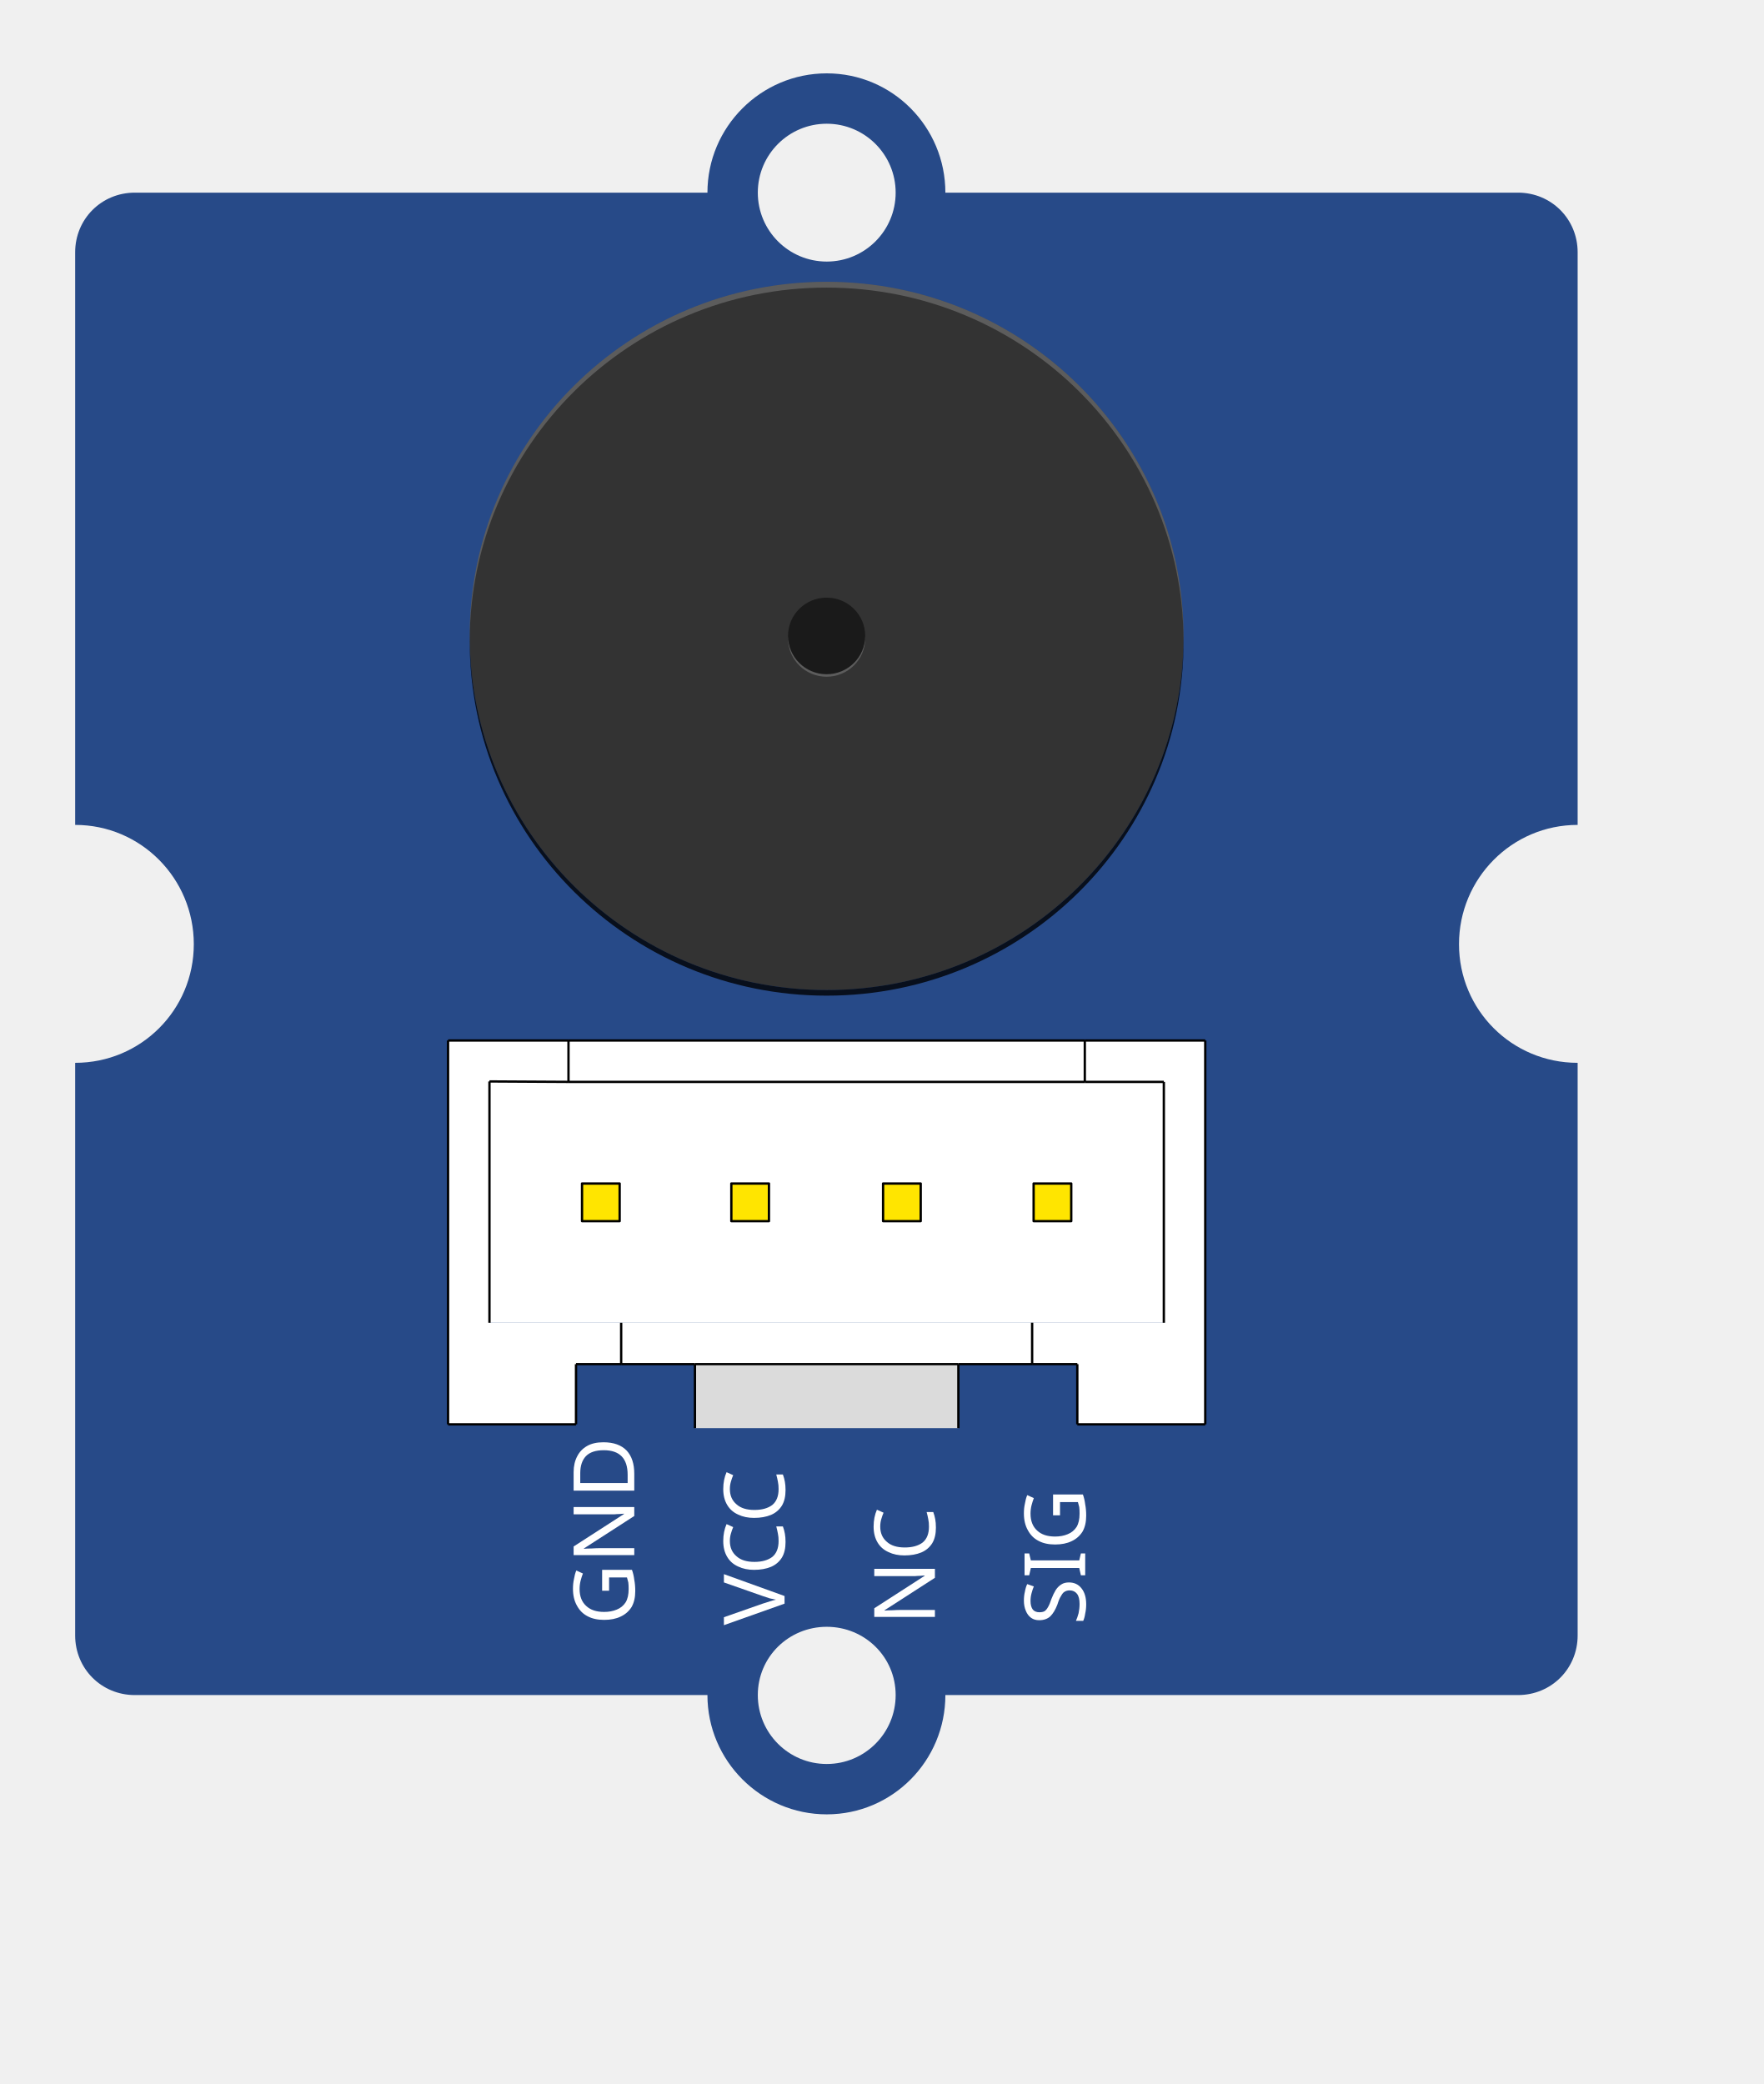
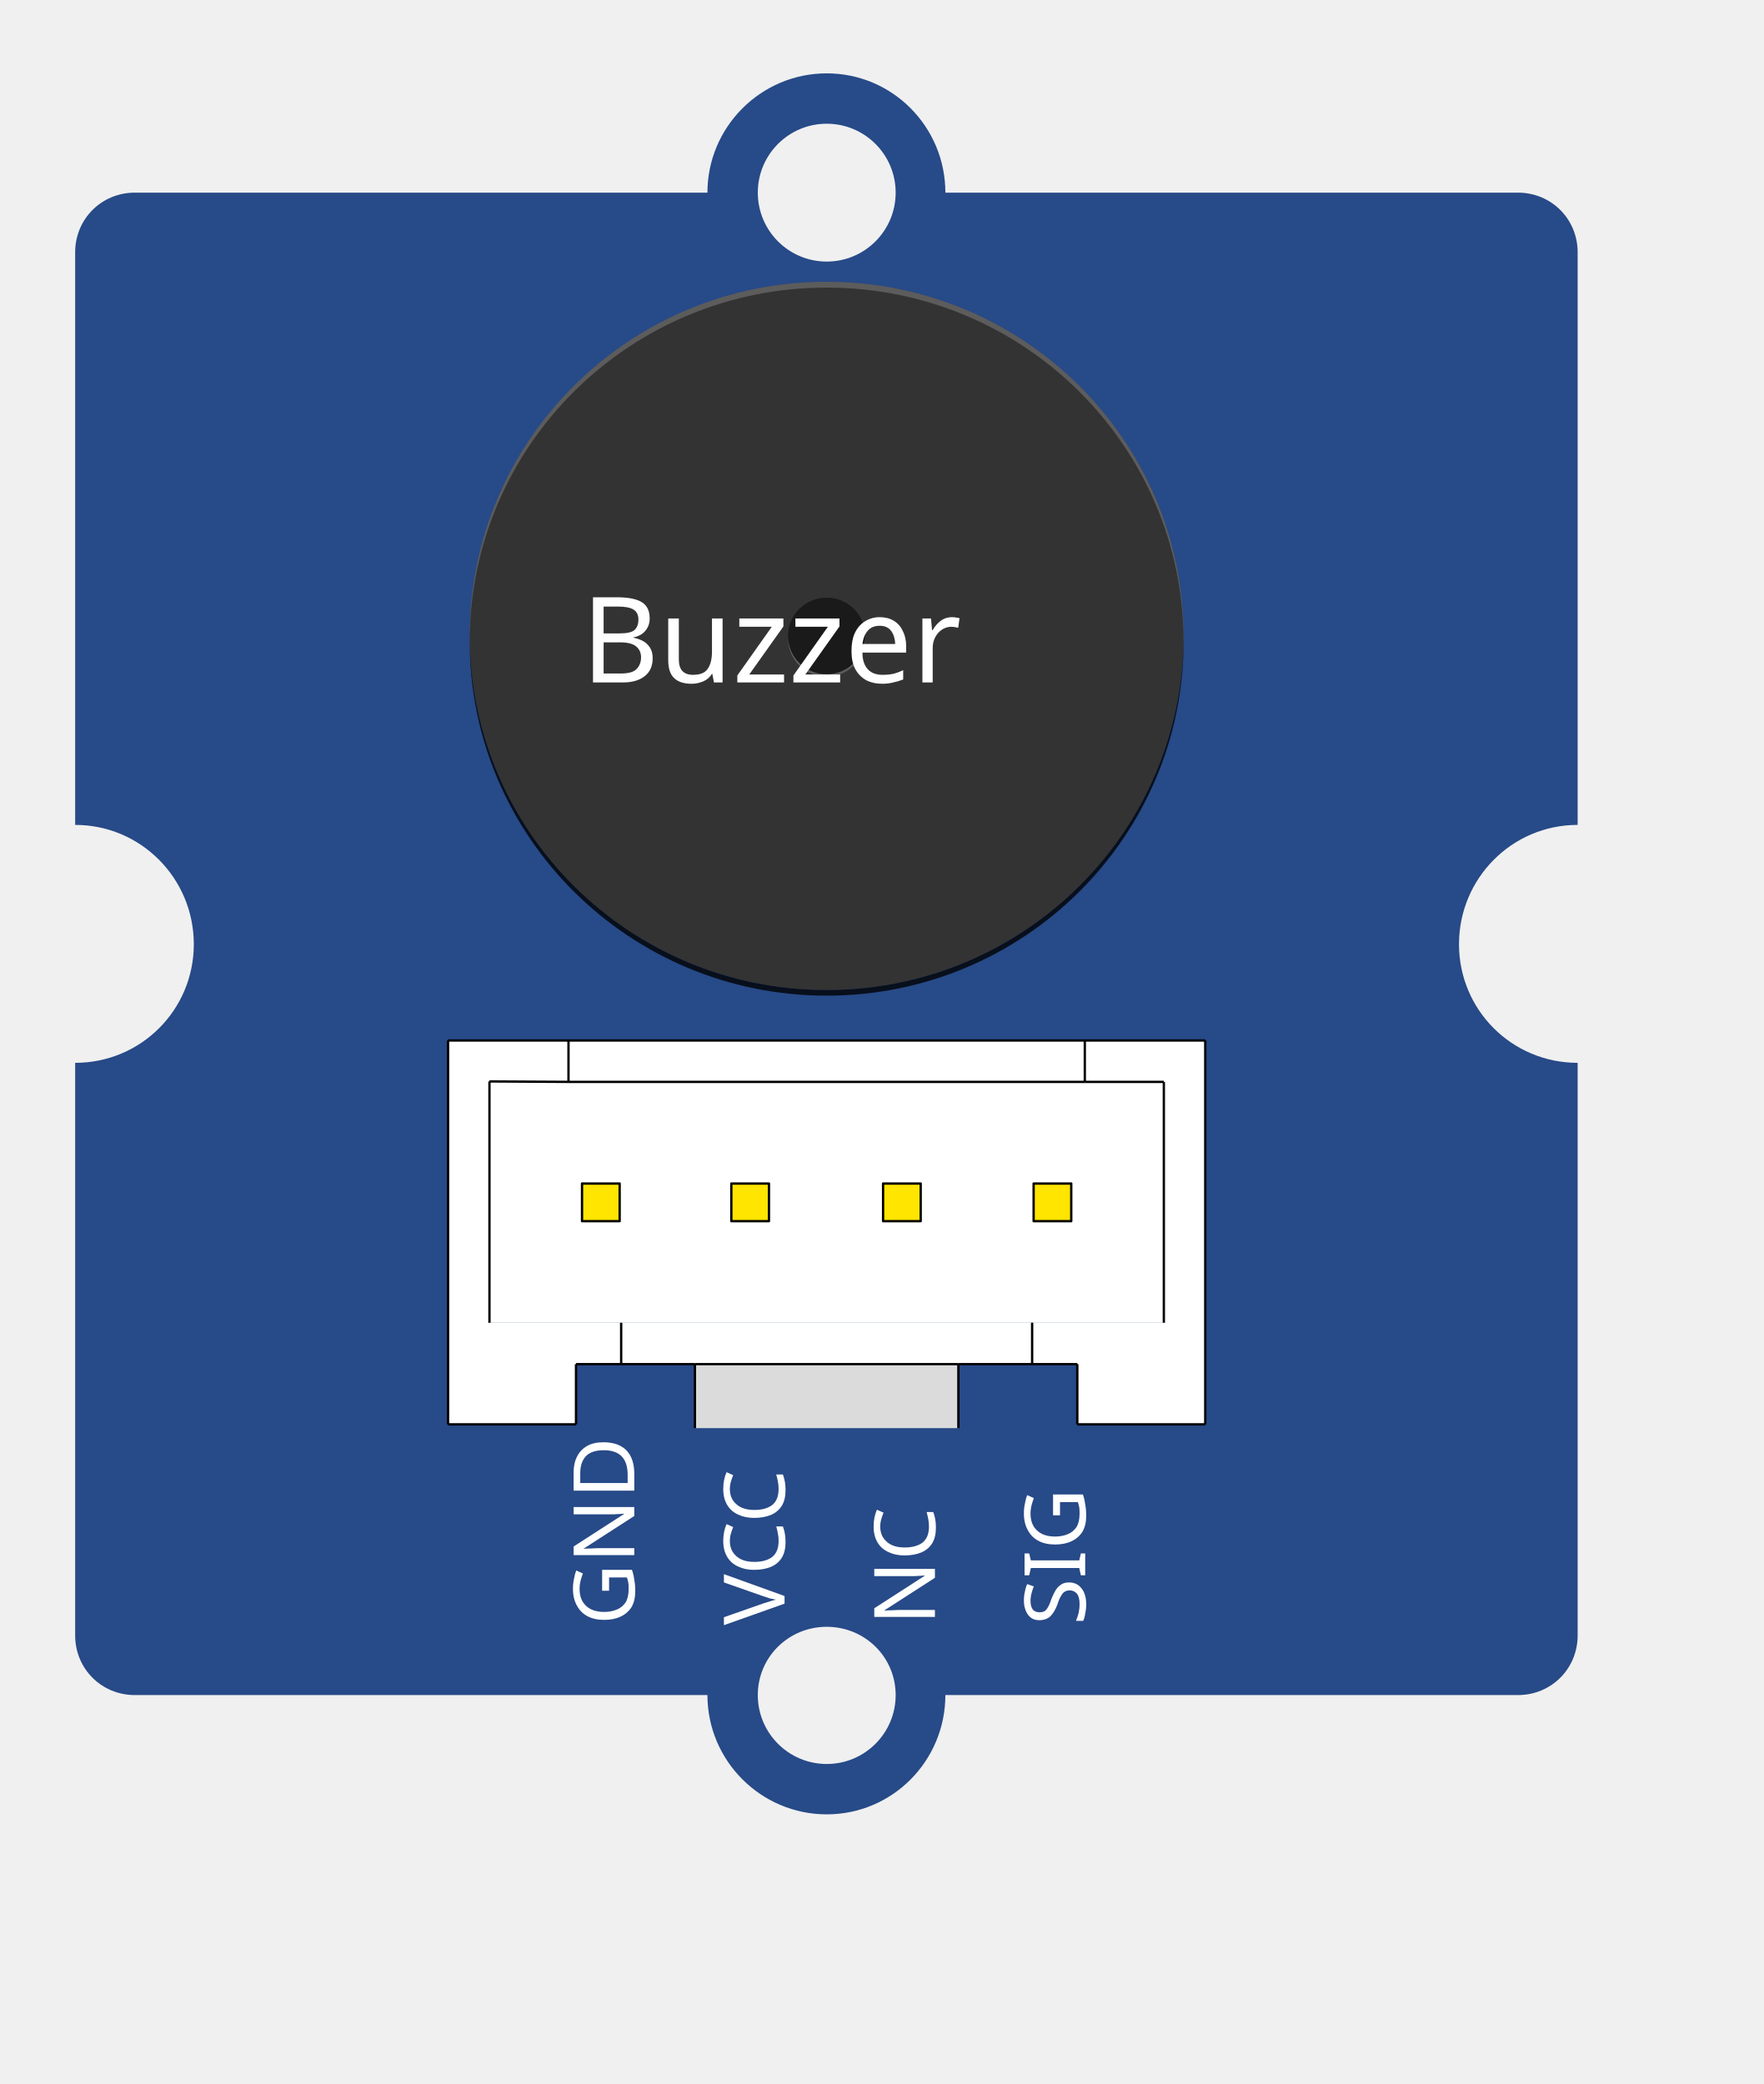
<svg xmlns="http://www.w3.org/2000/svg" width="22mm" version="1.1" height="26mm" id="svg2">
  <defs id="defs56" />
  <g id="layer1" style="display:inline">
    <path style="display:inline;fill:#274a88" d="m 38.981,3.459 c -3.1,0 -5.625,2.525 -5.625,5.625 l -27,0 c -1.57,0 -2.812,1.242 -2.812,2.813 l 0,27 c 3.1,0 5.594,2.525 5.594,5.625 0,3.1 -2.494,5.594 -5.594,5.594 l 0,27 c 0,1.57 1.242,2.812 2.812,2.812 l 27,0 c 0,3.1 2.525,5.625 5.625,5.625 3.1,0 5.594,-2.525 5.594,-5.625 l 27,0 c 1.57,0 2.812,-1.242 2.812,-2.812 l 0,-27 c -3.1,0 -5.594,-2.494 -5.594,-5.594 0,-3.1 2.494,-5.625 5.594,-5.625 l 0,-27 c 0,-1.57 -1.242,-2.813 -2.812,-2.813 l -27,0 c 0,-3.1 -2.494,-5.625 -5.594,-5.625 z m 0,2.375 c 1.795,0 3.25,1.455 3.25,3.25 0,1.795 -1.455,3.25 -3.25,3.25 -1.795,0 -3.25,-1.455 -3.25,-3.25 0,-1.795 1.455,-3.25 3.25,-3.25 z m 0,70.875 c 1.795,0 3.25,1.424 3.25,3.219 0,1.795 -1.455,3.25 -3.25,3.25 -1.795,0 -3.25,-1.455 -3.25,-3.25 0,-1.795 1.455,-3.219 3.25,-3.219 z" id="Board" />
  </g>
  <g id="layer2" style="display:inline">
    <g transform="matrix(0.07245062,0,0,0.0718877,22.14667,13.2874)" id="Buzzer">
      <circle style="fill:#333333" r="232.292" id="circle19" cy="232.292" cx="232.292" />
      <path style="opacity:0.2;fill:#ffffff" d="M 464.556,236.111 C 464.556,107.819 360.57,3.819 232.278,3.819 103.972,3.833 -0.014,107.833 -0.014,236.111 l 0,-3.833 C -0.014,103.986 103.972,0 232.292,0 360.57,0 464.57,104 464.57,232.292 l -10e-4,3.819 z" id="path21" />
      <circle style="fill:#1a1a1a" r="25.125" id="circle23" cy="232.292" cx="232.278" />
      <path style="opacity:0.2;fill:#ffffff" d="m 207.153,233.917 c 0,13.875 11.25,25.139 25.125,25.139 13.875,0 25.125,-11.264 25.125,-25.139 l 0,-1.639 c 0,13.889 -11.25,25.139 -25.125,25.139 -13.875,0 -25.125,-11.264 -25.125,-25.139 l 0,1.639 z" id="path31" />
      <path style="opacity:0.79" d="m 0,235.944 c 0,128.278 104,232.306 232.292,232.306 128.292,0 232.306,-104 232.306,-232.306 l 0,-3.667 c 0,128.278 -104,232.278 -232.306,232.278 C 104,464.556 0,360.556 0,232.278" id="path33" />
    </g>
    <g id="Grove_socket" transform="matrix(0,-1.249998,1.249998,0,-1257.112,88.58095)">
      <path id="path16826-7" d="m 31.614,1022.592 0,4.543 -1.562,0 0.017,-2.981 -9.103,0 0,4.968 -1.562,0 0,-1.703 -2.271,0 0,-4.827 14.48,0 z" style="fill:#ffffff" />
      <path id="path16828-7" d="m 31.614,1046.611 0,4.543 -14.48,0 0,-4.827 2.271,0 0,-1.704 1.562,0 0,4.968 9.085,0 0,-2.981 1.562,0 z" style="fill:#ffffff" />
      <path id="path16830-7" d="m 20.967,1049.592 0,-4.968 0,-15.502 0,-4.968 9.103,0 -0.017,2.981 0,19.477 0,2.981 -9.085,0 z m 3.833,-20.527 1.419,0 0,-1.42 -1.419,0 0,1.42 z m 1.419,5.632 0,-1.42 -1.419,0 0,1.42 1.419,0 z m 0,9.983 -1.419,0 0,1.42 1.419,0 0,-1.42 z m -1.419,-4.259 1.419,0 0,-1.42 -1.419,0 0,1.42 z" style="fill:#ffffff" />
      <path id="path16832-7" d="m 31.614,1046.611 -1.562,0 0,-19.477 1.562,0 0,19.477 z" style="fill:#ffffff" />
      <path id="path16834-3" d="m 19.406,1031.905 0,-2.782 1.562,0 0,15.502 -1.562,0 0,-2.782 0,-9.937 z" style="fill:#ffffff" />
      <path id="path16836-3" d="m 16.992,1031.905 2.413,0 0,9.937 -2.413,0 0,-9.937 z" style="fill:#dbdbdb" />
      <path id="path22208-5" d="m 31.614,1027.135 0,-4.543" stroke-miterlimit="10" style="fill:none;stroke:#000000;stroke-width:0.088;stroke-miterlimit:10" />
      <path id="path22210-9" d="m 31.614,1027.135 -1.562,0" stroke-miterlimit="10" style="fill:none;stroke:#000000;stroke-width:0.088;stroke-miterlimit:10" />
      <path id="path22212-9" d="m 30.07,1024.154 -0.017,2.981" stroke-miterlimit="10" style="fill:none;stroke:#000000;stroke-width:0.088;stroke-miterlimit:10" />
      <path id="path22214-8" d="m 20.967,1024.154 9.103,0" stroke-miterlimit="10" style="fill:none;stroke:#000000;stroke-width:0.088;stroke-miterlimit:10" />
      <path id="path22216-1" d="m 20.967,1029.122 -1.562,0" stroke-miterlimit="10" style="fill:none;stroke:#000000;stroke-width:0.088;stroke-miterlimit:10" />
      <path id="path22218-8" d="m 19.406,1027.419 0,1.703" stroke-miterlimit="10" style="fill:none;stroke:#000000;stroke-width:0.088;stroke-miterlimit:10" />
      <path id="path22220-2" d="m 31.614,1046.611 0,-19.477" stroke-miterlimit="10" style="fill:none;stroke:#000000;stroke-width:0.088;stroke-miterlimit:10" />
      <path id="path22222-6" d="m 19.406,1029.122 0,2.782" stroke-miterlimit="10" style="fill:none;stroke:#000000;stroke-width:0.088;stroke-miterlimit:10" />
      <path id="path22240-6" d="m 17.134,1022.592 0,4.827" stroke-miterlimit="10" style="fill:none;stroke:#000000;stroke-width:0.088;stroke-miterlimit:10" />
      <path id="path22242-0" d="m 19.406,1027.419 -2.271,0" stroke-miterlimit="10" style="fill:none;stroke:#000000;stroke-width:0.088;stroke-miterlimit:10" />
      <path id="path22244-3" d="m 19.406,1031.905 -2.413,0" stroke-miterlimit="10" style="fill:none;stroke:#000000;stroke-width:0.088;stroke-miterlimit:10" />
      <path id="path22246-8" d="m 30.052,1049.592 -9.085,0" stroke-miterlimit="10" style="fill:none;stroke:#000000;stroke-width:0.088;stroke-miterlimit:10" />
      <path id="path22248-0" d="m 30.052,1046.611 0,2.981" stroke-miterlimit="10" style="fill:none;stroke:#000000;stroke-width:0.088;stroke-miterlimit:10" />
      <path id="path22250-1" d="m 31.614,1046.611 -1.562,0" stroke-miterlimit="10" style="fill:none;stroke:#000000;stroke-width:0.088;stroke-miterlimit:10" />
      <path id="path22252-2" d="m 31.614,1046.611 0,4.543" stroke-miterlimit="10" style="fill:none;stroke:#000000;stroke-width:0.088;stroke-miterlimit:10" />
      <path id="path22254-5" d="m 19.406,1046.328 0,-1.704" stroke-miterlimit="10" style="fill:none;stroke:#000000;stroke-width:0.088;stroke-miterlimit:10" />
      <path id="path22256-0" d="m 19.406,1044.624 1.562,0" stroke-miterlimit="10" style="fill:none;stroke:#000000;stroke-width:0.088;stroke-miterlimit:10" />
      <path id="path22258-9" d="m 19.406,1044.624 0,-2.782" stroke-miterlimit="10" style="fill:none;stroke:#000000;stroke-width:0.088;stroke-miterlimit:10" />
      <path id="path22276-4" d="m 17.134,1051.154 0,-4.827" stroke-miterlimit="10" style="fill:none;stroke:#000000;stroke-width:0.088;stroke-miterlimit:10" />
      <path id="path22278-7" d="m 19.406,1046.328 -2.271,0" stroke-miterlimit="10" style="fill:none;stroke:#000000;stroke-width:0.088;stroke-miterlimit:10" />
      <path id="path22280-8" d="m 19.406,1041.842 -2.413,0" stroke-miterlimit="10" style="fill:none;stroke:#000000;stroke-width:0.088;stroke-miterlimit:10" />
      <path id="path29506-3" d="m 17.134,1022.592 14.48,0" stroke-miterlimit="10" style="fill:none;stroke:#000000;stroke-width:0.088;stroke-miterlimit:10" />
      <path id="path29508-5" d="m 19.406,1031.905 0,9.937" stroke-miterlimit="10" style="fill:none;stroke:#000000;stroke-width:0.088;stroke-miterlimit:10" />
      <path id="path29510-1" d="m 31.614,1051.154 -14.48,0" stroke-miterlimit="10" style="fill:none;stroke:#000000;stroke-width:0.088;stroke-miterlimit:10" />
      <path id="path29512-2" d="m 30.052,1027.135 0,19.477" stroke-miterlimit="10" style="fill:none;stroke:#000000;stroke-width:0.088;stroke-miterlimit:10" />
    </g>
  </g>
  <g id="layer3">
    <text xml:space="preserve" style="font-style:normal;font-variant:normal;font-weight:normal;font-stretch:normal;font-size:4px;line-height:125%;font-family:OCRA;-inkscape-font-specification:'OCRA, Normal';text-align:start;letter-spacing:0px;word-spacing:0px;writing-mode:lr-tb;text-anchor:start;display:inline;fill:#ffffff;fill-opacity:1;stroke:none;stroke-width:1px;stroke-linecap:butt;stroke-linejoin:miter;stroke-opacity:1" x="-76.633" y="29.906" id="Label_GND" transform="matrix(0,-1,1,0,0,0)">
      <tspan id="tspan4153" x="-76.633" y="29.906" style="font-style:normal;font-variant:normal;font-weight:normal;font-stretch:normal;font-size:4px;line-height:125%;font-family:OCRA;-inkscape-font-specification:'OCRA, Normal';text-align:start;writing-mode:lr-tb;text-anchor:start">GND</tspan>
    </text>
    <text xml:space="preserve" style="font-style:normal;font-variant:normal;font-weight:normal;font-stretch:normal;font-size:3.75px;line-height:125%;font-family:OCRA;-inkscape-font-specification:'OCRA, Normal';text-align:start;letter-spacing:0px;word-spacing:0px;writing-mode:lr-tb;text-anchor:start;display:inline;fill:#000000;fill-opacity:1;stroke:none;stroke-width:1px;stroke-linecap:butt;stroke-linejoin:miter;stroke-opacity:1" x="-76.633" y="36.993" id="Label_VCC" transform="matrix(0,-1,1,0,0,0)">
      <tspan id="tspan4157" x="-76.633" y="36.993" style="font-style:normal;font-variant:normal;font-weight:normal;font-stretch:normal;font-size:4px;line-height:125%;font-family:OCRA;-inkscape-font-specification:'OCRA, Normal';text-align:start;writing-mode:lr-tb;text-anchor:start;fill:#ffffff">VCC</tspan>
    </text>
    <text xml:space="preserve" style="font-style:normal;font-variant:normal;font-weight:normal;font-stretch:normal;font-size:3.75px;line-height:125%;font-family:OCRA;-inkscape-font-specification:'OCRA, Normal';text-align:start;letter-spacing:0px;word-spacing:0px;writing-mode:lr-tb;text-anchor:start;display:inline;fill:#000000;fill-opacity:1;stroke:none;stroke-width:1px;stroke-linecap:butt;stroke-linejoin:miter;stroke-opacity:1" x="-76.633" y="44.08" id="Label_NC" transform="matrix(0,-1,1,0,0,0)">
      <tspan id="tspan4161" x="-76.633" y="44.08" style="font-style:normal;font-variant:normal;font-weight:normal;font-stretch:normal;font-size:4px;line-height:125%;font-family:OCRA;-inkscape-font-specification:'OCRA, Normal';text-align:start;writing-mode:lr-tb;text-anchor:start;fill:#ffffff">NC</tspan>
    </text>
    <text xml:space="preserve" style="font-style:normal;font-variant:normal;font-weight:normal;font-stretch:normal;font-size:3.75px;line-height:125%;font-family:OCRA;-inkscape-font-specification:'OCRA, Normal';text-align:start;letter-spacing:0px;word-spacing:0px;writing-mode:lr-tb;text-anchor:start;display:inline;fill:#000000;fill-opacity:1;stroke:none;stroke-width:1px;stroke-linecap:butt;stroke-linejoin:miter;stroke-opacity:1" x="-76.633" y="51.166" id="Label_SIG" transform="matrix(0,-1,1,0,0,0)">
      <tspan id="tspan4165" x="-76.633" y="51.166" style="font-style:normal;font-variant:normal;font-weight:normal;font-stretch:normal;font-size:4px;line-height:125%;font-family:OCRA;-inkscape-font-specification:'OCRA, Normal';text-align:start;writing-mode:lr-tb;text-anchor:start;fill:#ffffff">SIG</tspan>
    </text>
+     <text xml:space="preserve" style="font-style:normal;font-variant:normal;font-weight:normal;font-stretch:normal;font-size:4px;line-height:125%;font-family:OCRA;-inkscape-font-specification:'OCRA, Normal';text-align:start;letter-spacing:0px;word-spacing:0px;writing-mode:lr-tb;text-anchor:start;fill:#000000;fill-opacity:1;stroke:none;stroke-width:1px;stroke-linecap:butt;stroke-linejoin:miter;stroke-opacity:1" x="38.972" y="32.18" id="Label_Main">
+       <tspan id="tspan4191" x="38.972" y="32.18" style="font-style:normal;font-variant:normal;font-weight:normal;font-stretch:normal;font-size:5.625px;line-height:125%;font-family:OCRA;-inkscape-font-specification:'OCRA, Normal';text-align:center;writing-mode:lr-tb;text-anchor:middle;fill:#ffffff">Buzzer</tspan>
+     </text>
  </g>
  <g id="layer4">
    <path id="connector4pin" d="m 29.217,57.581 -1.774,0 0,-1.774 1.774,0 0,1.774 z" style="fill:#ffe500;stroke:#000000;stroke-width:0.11;stroke-linejoin:round" />
    <path id="connector3pin" d="m 34.483,55.807 1.774,0 0,1.774 -1.774,0 0,-1.774 z" style="fill:#ffe500;stroke:#000000;stroke-width:0.11;stroke-linejoin:round" />
    <path id="connector2pin" d="m 41.638,57.581 0,-1.774 1.774,0 0,1.774 -1.774,0 z" style="fill:#ffe500;stroke:#000000;stroke-width:0.11;stroke-linejoin:round" />
    <path id="connector1pin" d="m 48.736,57.581 0,-1.774 1.774,0 0,1.774 -1.774,0 z" style="fill:#ffe500;stroke:#000000;stroke-width:0.11;stroke-linejoin:round" />
  </g>
</svg>
